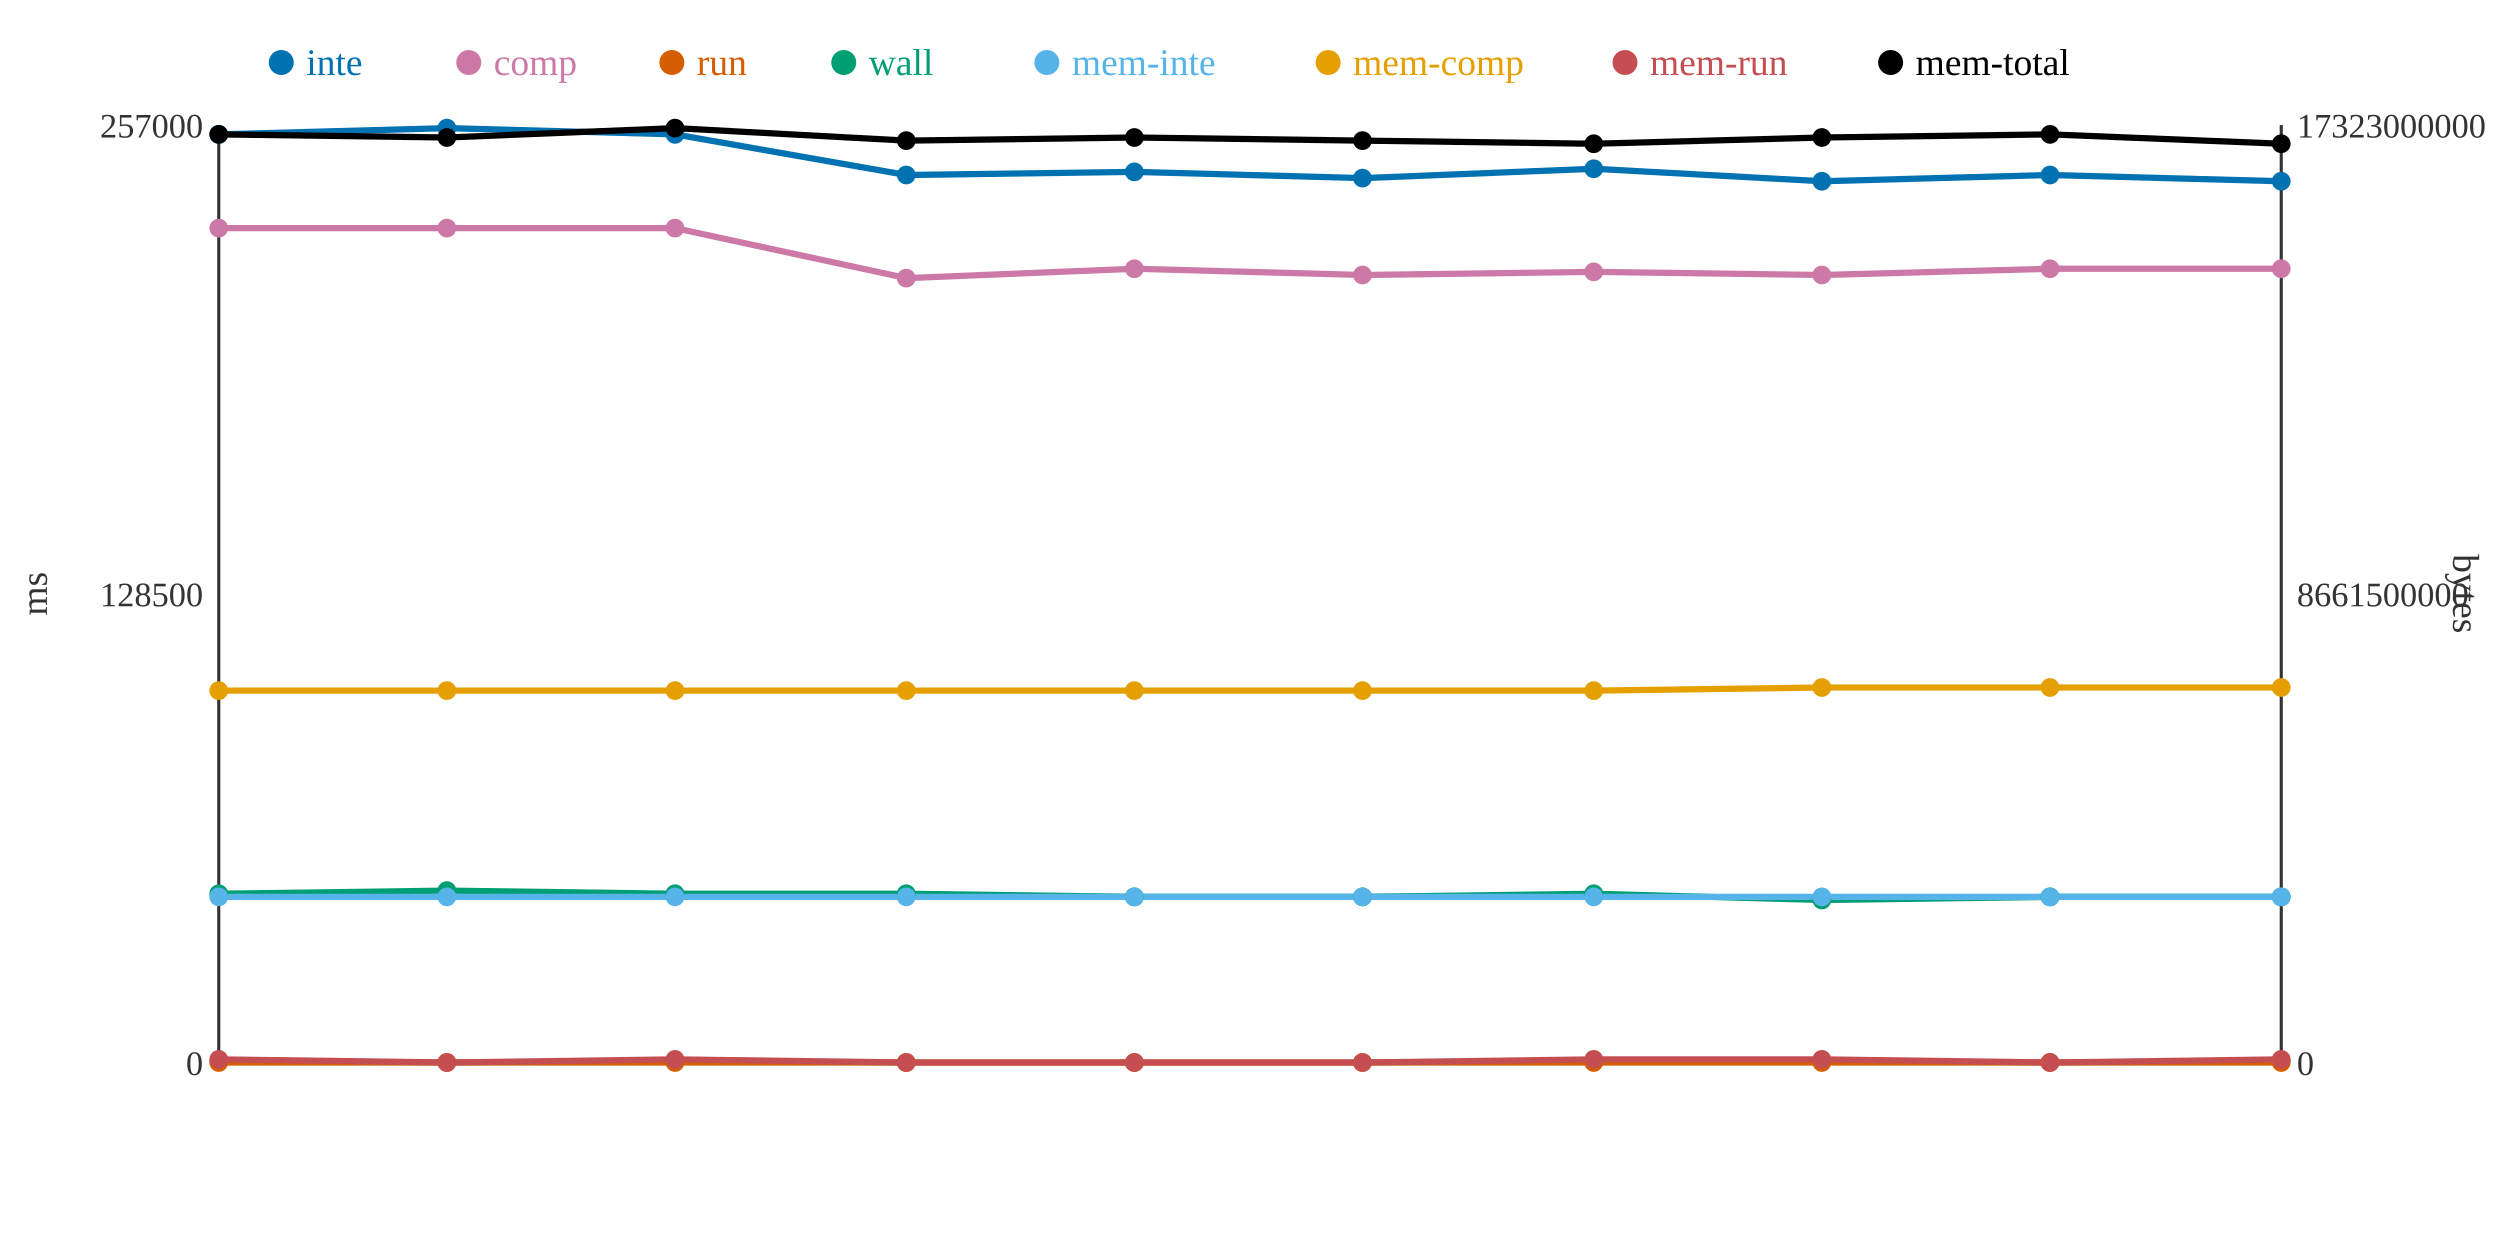
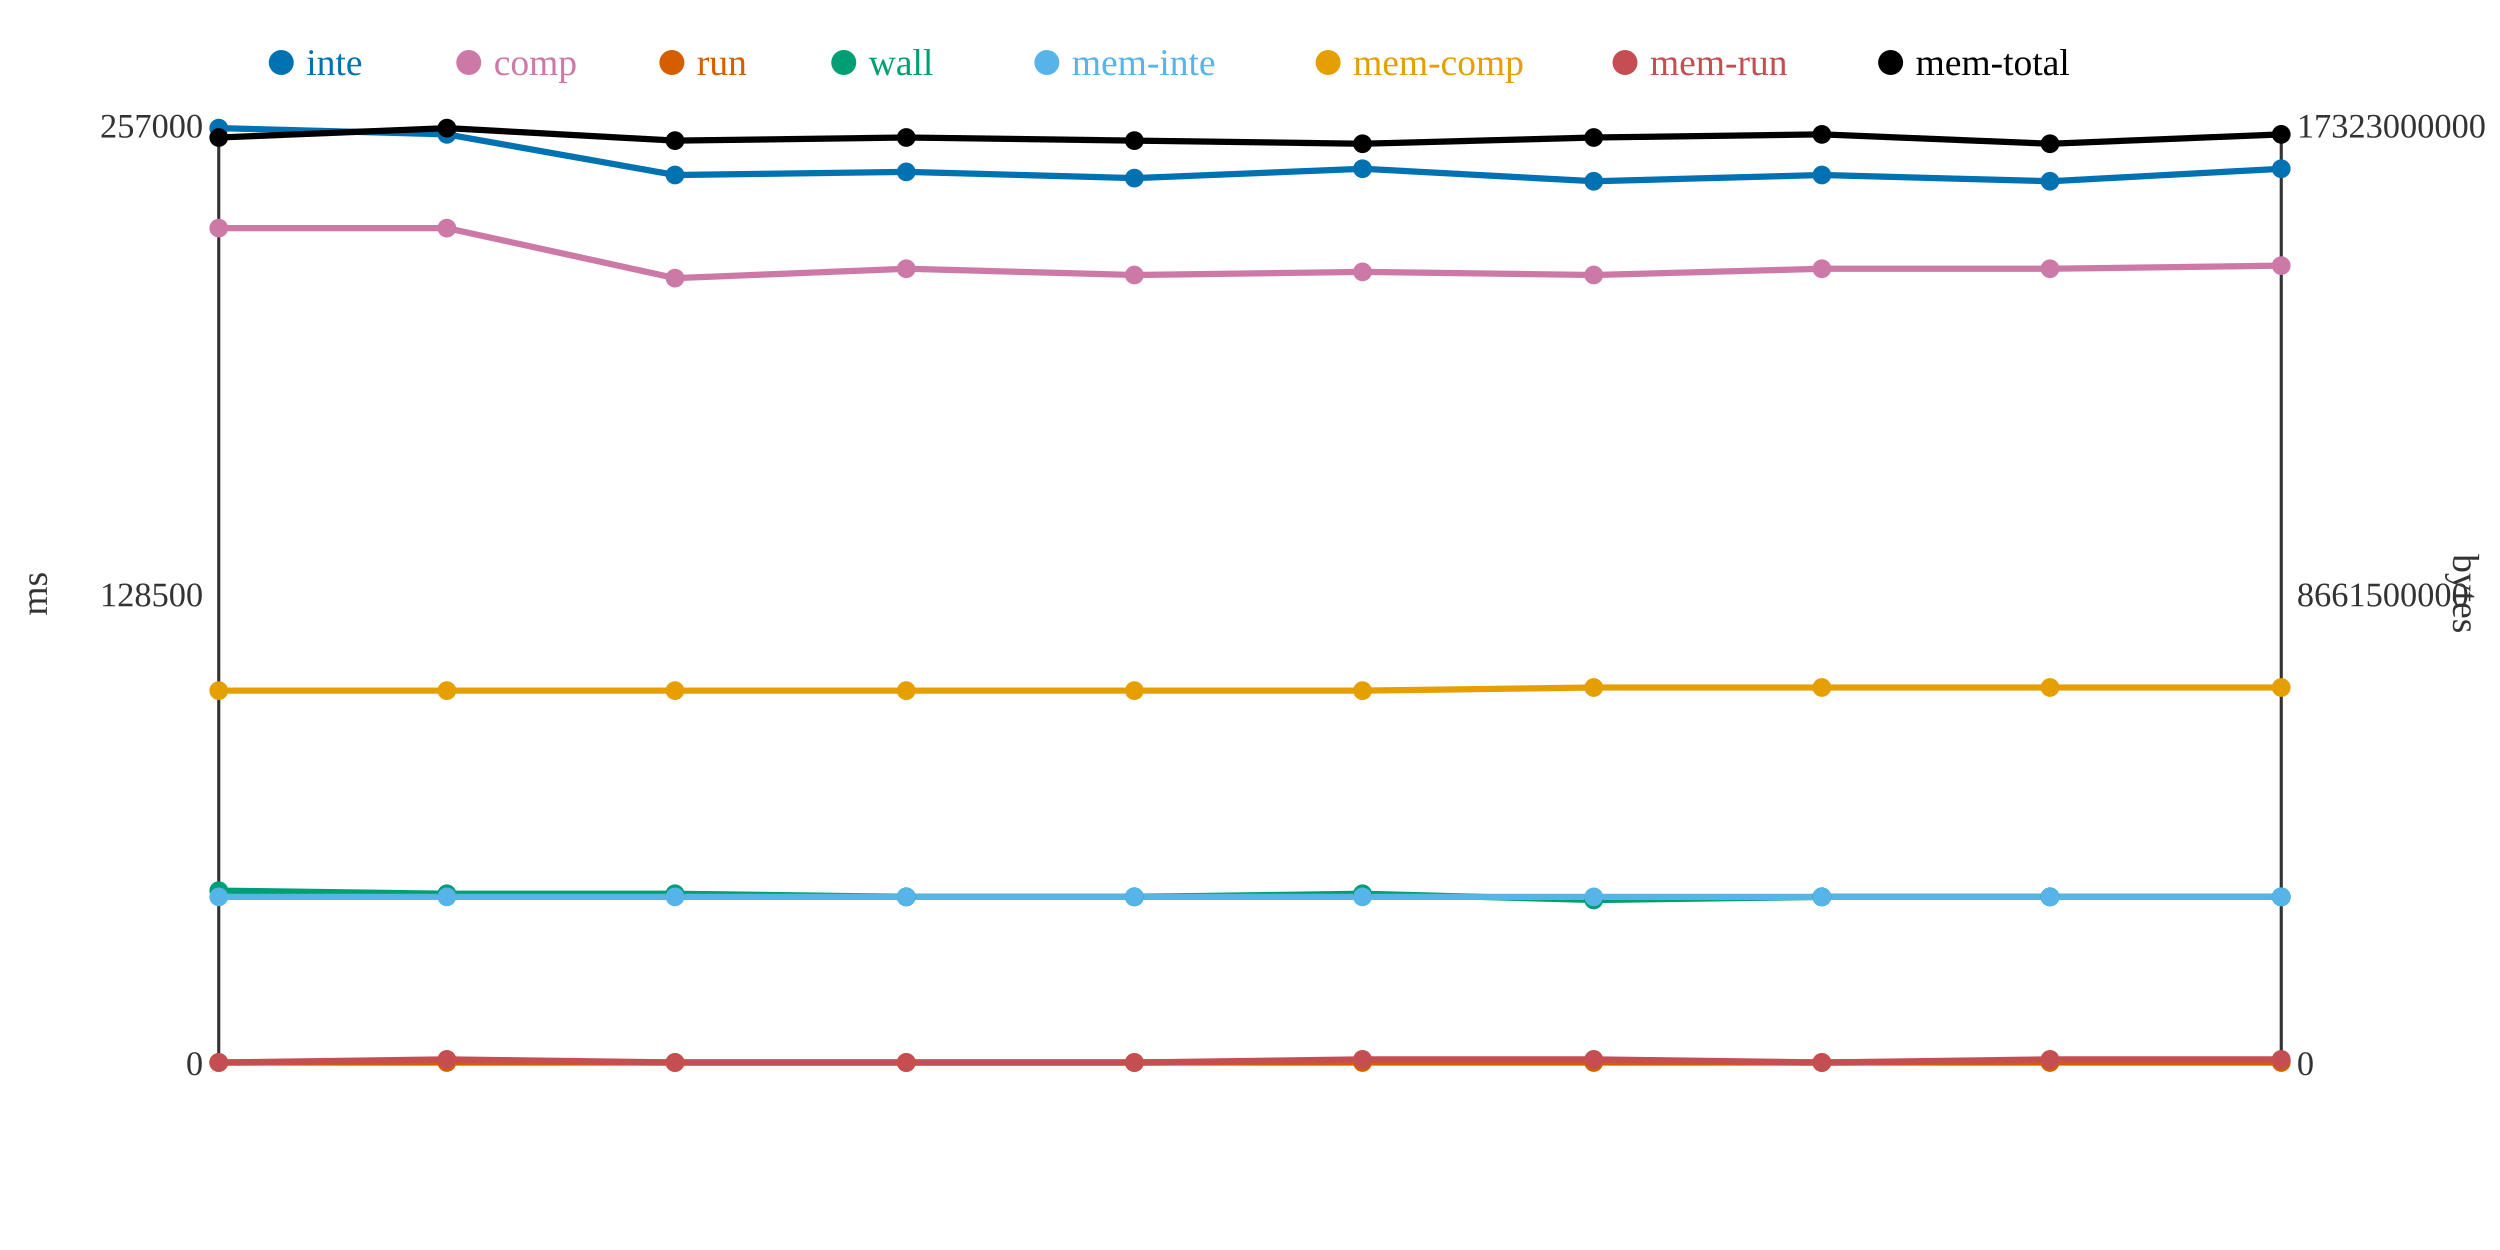
<svg xmlns="http://www.w3.org/2000/svg" width="800" height="400">
  <rect width="800" height="400" fill="white" />
  <line x1="70" y1="40" x2="70" y2="340" stroke="#333" stroke-width="1" />
  <line x1="70" y1="340" x2="730" y2="340" stroke="#333" stroke-width="1" />
  <line x1="730" y1="40" x2="730" y2="340" stroke="#333" stroke-width="1" />
  <text x="65" y="344" text-anchor="end" font-size="11" fill="#333">0</text>
  <text x="65" y="194" text-anchor="end" font-size="11" fill="#333">128500</text>
  <text x="65" y="44" text-anchor="end" font-size="11" fill="#333">257000</text>
  <text x="15" y="190" text-anchor="middle" font-size="12" fill="#333" transform="rotate(-90 15 190)">ms</text>
  <text x="735" y="344" text-anchor="start" font-size="11" fill="#333">0</text>
  <text x="735" y="194" text-anchor="start" font-size="11" fill="#333">8661500000</text>
  <text x="735" y="44" text-anchor="start" font-size="11" fill="#333">17323000000</text>
  <text x="785" y="190" text-anchor="middle" font-size="12" fill="#333" transform="rotate(90 785 190)">bytes</text>
-   <polyline points="70,43 143,41 216,43 290,56 363,55 436,57 510,54 583,58 656,56 730,58" fill="none" stroke="#0072B2" stroke-width="2" />
-   <polyline points="70,73 143,73 216,73 290,89 363,86 436,88 510,87 583,88 656,86 730,86" fill="none" stroke="#CC79A7" stroke-width="2" />
+   <polyline points="70,41 143,43 216,56 290,55 363,57 436,54 510,58 583,56 656,58 730,54" fill="none" stroke="#0072B2" stroke-width="2" />
+   <polyline points="70,73 143,73 216,89 290,86 363,88 436,87 510,88 583,86 656,86 730,85" fill="none" stroke="#CC79A7" stroke-width="2" />
  <polyline points="70,340 143,340 216,340 290,340 363,340 436,340 510,340 583,340 656,340 730,340" fill="none" stroke="#D55E00" stroke-width="2" />
-   <polyline points="70,286 143,285 216,286 290,286 363,287 436,287 510,286 583,288 656,287 730,287" fill="none" stroke="#009E73" stroke-width="2" />
+   <polyline points="70,285 143,286 216,286 290,287 363,287 436,286 510,288 583,287 656,287 730,287" fill="none" stroke="#009E73" stroke-width="2" />
  <polyline points="70,287 143,287 216,287 290,287 363,287 436,287 510,287 583,287 656,287 730,287" fill="none" stroke="#56B4E9" stroke-width="2" />
-   <polyline points="70,221 143,221 216,221 290,221 363,221 436,221 510,221 583,220 656,220 730,220" fill="none" stroke="#E69F00" stroke-width="2" />
-   <polyline points="70,339 143,340 216,339 290,340 363,340 436,340 510,339 583,339 656,340 730,339" fill="none" stroke="#C44E52" stroke-width="2" />
-   <polyline points="70,43 143,44 216,41 290,45 363,44 436,45 510,46 583,44 656,43 730,46" fill="none" stroke="#000000" stroke-width="2" />
-   <circle cx="70" cy="43" r="3" fill="#0072B2" />
+   <polyline points="70,221 143,221 216,221 290,221 363,221 436,221 510,220 583,220 656,220 730,220" fill="none" stroke="#E69F00" stroke-width="2" />
+   <polyline points="70,340 143,339 216,340 290,340 363,340 436,339 510,339 583,340 656,339 730,339" fill="none" stroke="#C44E52" stroke-width="2" />
+   <polyline points="70,44 143,41 216,45 290,44 363,45 436,46 510,44 583,43 656,46 730,43" fill="none" stroke="#000000" stroke-width="2" />
+   <circle cx="70" cy="41" r="3" fill="#0072B2" />
  <circle cx="70" cy="73" r="3" fill="#CC79A7" />
  <circle cx="70" cy="340" r="3" fill="#D55E00" />
-   <circle cx="70" cy="286" r="3" fill="#009E73" />
+   <circle cx="70" cy="285" r="3" fill="#009E73" />
  <circle cx="70" cy="287" r="3" fill="#56B4E9" />
  <circle cx="70" cy="221" r="3" fill="#E69F00" />
-   <circle cx="70" cy="339" r="3" fill="#C44E52" />
-   <circle cx="70" cy="43" r="3" fill="#000000" />
-   <circle cx="143" cy="41" r="3" fill="#0072B2" />
+   <circle cx="70" cy="340" r="3" fill="#C44E52" />
+   <circle cx="70" cy="44" r="3" fill="#000000" />
+   <circle cx="143" cy="43" r="3" fill="#0072B2" />
  <circle cx="143" cy="73" r="3" fill="#CC79A7" />
  <circle cx="143" cy="340" r="3" fill="#D55E00" />
-   <circle cx="143" cy="285" r="3" fill="#009E73" />
+   <circle cx="143" cy="286" r="3" fill="#009E73" />
  <circle cx="143" cy="287" r="3" fill="#56B4E9" />
  <circle cx="143" cy="221" r="3" fill="#E69F00" />
-   <circle cx="143" cy="340" r="3" fill="#C44E52" />
-   <circle cx="143" cy="44" r="3" fill="#000000" />
-   <circle cx="216" cy="43" r="3" fill="#0072B2" />
-   <circle cx="216" cy="73" r="3" fill="#CC79A7" />
+   <circle cx="143" cy="339" r="3" fill="#C44E52" />
+   <circle cx="143" cy="41" r="3" fill="#000000" />
+   <circle cx="216" cy="56" r="3" fill="#0072B2" />
+   <circle cx="216" cy="89" r="3" fill="#CC79A7" />
  <circle cx="216" cy="340" r="3" fill="#D55E00" />
  <circle cx="216" cy="286" r="3" fill="#009E73" />
  <circle cx="216" cy="287" r="3" fill="#56B4E9" />
  <circle cx="216" cy="221" r="3" fill="#E69F00" />
-   <circle cx="216" cy="339" r="3" fill="#C44E52" />
-   <circle cx="216" cy="41" r="3" fill="#000000" />
-   <circle cx="290" cy="56" r="3" fill="#0072B2" />
-   <circle cx="290" cy="89" r="3" fill="#CC79A7" />
+   <circle cx="216" cy="340" r="3" fill="#C44E52" />
+   <circle cx="216" cy="45" r="3" fill="#000000" />
+   <circle cx="290" cy="55" r="3" fill="#0072B2" />
+   <circle cx="290" cy="86" r="3" fill="#CC79A7" />
  <circle cx="290" cy="340" r="3" fill="#D55E00" />
-   <circle cx="290" cy="286" r="3" fill="#009E73" />
+   <circle cx="290" cy="287" r="3" fill="#009E73" />
  <circle cx="290" cy="287" r="3" fill="#56B4E9" />
  <circle cx="290" cy="221" r="3" fill="#E69F00" />
  <circle cx="290" cy="340" r="3" fill="#C44E52" />
-   <circle cx="290" cy="45" r="3" fill="#000000" />
-   <circle cx="363" cy="55" r="3" fill="#0072B2" />
-   <circle cx="363" cy="86" r="3" fill="#CC79A7" />
+   <circle cx="290" cy="44" r="3" fill="#000000" />
+   <circle cx="363" cy="57" r="3" fill="#0072B2" />
+   <circle cx="363" cy="88" r="3" fill="#CC79A7" />
  <circle cx="363" cy="340" r="3" fill="#D55E00" />
  <circle cx="363" cy="287" r="3" fill="#009E73" />
  <circle cx="363" cy="287" r="3" fill="#56B4E9" />
  <circle cx="363" cy="221" r="3" fill="#E69F00" />
  <circle cx="363" cy="340" r="3" fill="#C44E52" />
-   <circle cx="363" cy="44" r="3" fill="#000000" />
-   <circle cx="436" cy="57" r="3" fill="#0072B2" />
-   <circle cx="436" cy="88" r="3" fill="#CC79A7" />
+   <circle cx="363" cy="45" r="3" fill="#000000" />
+   <circle cx="436" cy="54" r="3" fill="#0072B2" />
+   <circle cx="436" cy="87" r="3" fill="#CC79A7" />
  <circle cx="436" cy="340" r="3" fill="#D55E00" />
-   <circle cx="436" cy="287" r="3" fill="#009E73" />
+   <circle cx="436" cy="286" r="3" fill="#009E73" />
  <circle cx="436" cy="287" r="3" fill="#56B4E9" />
  <circle cx="436" cy="221" r="3" fill="#E69F00" />
-   <circle cx="436" cy="340" r="3" fill="#C44E52" />
-   <circle cx="436" cy="45" r="3" fill="#000000" />
-   <circle cx="510" cy="54" r="3" fill="#0072B2" />
-   <circle cx="510" cy="87" r="3" fill="#CC79A7" />
+   <circle cx="436" cy="339" r="3" fill="#C44E52" />
+   <circle cx="436" cy="46" r="3" fill="#000000" />
+   <circle cx="510" cy="58" r="3" fill="#0072B2" />
+   <circle cx="510" cy="88" r="3" fill="#CC79A7" />
  <circle cx="510" cy="340" r="3" fill="#D55E00" />
-   <circle cx="510" cy="286" r="3" fill="#009E73" />
+   <circle cx="510" cy="288" r="3" fill="#009E73" />
  <circle cx="510" cy="287" r="3" fill="#56B4E9" />
-   <circle cx="510" cy="221" r="3" fill="#E69F00" />
+   <circle cx="510" cy="220" r="3" fill="#E69F00" />
  <circle cx="510" cy="339" r="3" fill="#C44E52" />
-   <circle cx="510" cy="46" r="3" fill="#000000" />
-   <circle cx="583" cy="58" r="3" fill="#0072B2" />
-   <circle cx="583" cy="88" r="3" fill="#CC79A7" />
+   <circle cx="510" cy="44" r="3" fill="#000000" />
+   <circle cx="583" cy="56" r="3" fill="#0072B2" />
+   <circle cx="583" cy="86" r="3" fill="#CC79A7" />
  <circle cx="583" cy="340" r="3" fill="#D55E00" />
-   <circle cx="583" cy="288" r="3" fill="#009E73" />
+   <circle cx="583" cy="287" r="3" fill="#009E73" />
  <circle cx="583" cy="287" r="3" fill="#56B4E9" />
  <circle cx="583" cy="220" r="3" fill="#E69F00" />
-   <circle cx="583" cy="339" r="3" fill="#C44E52" />
-   <circle cx="583" cy="44" r="3" fill="#000000" />
-   <circle cx="656" cy="56" r="3" fill="#0072B2" />
+   <circle cx="583" cy="340" r="3" fill="#C44E52" />
+   <circle cx="583" cy="43" r="3" fill="#000000" />
+   <circle cx="656" cy="58" r="3" fill="#0072B2" />
  <circle cx="656" cy="86" r="3" fill="#CC79A7" />
  <circle cx="656" cy="340" r="3" fill="#D55E00" />
  <circle cx="656" cy="287" r="3" fill="#009E73" />
  <circle cx="656" cy="287" r="3" fill="#56B4E9" />
  <circle cx="656" cy="220" r="3" fill="#E69F00" />
-   <circle cx="656" cy="340" r="3" fill="#C44E52" />
-   <circle cx="656" cy="43" r="3" fill="#000000" />
-   <circle cx="730" cy="58" r="3" fill="#0072B2" />
-   <circle cx="730" cy="86" r="3" fill="#CC79A7" />
+   <circle cx="656" cy="339" r="3" fill="#C44E52" />
+   <circle cx="656" cy="46" r="3" fill="#000000" />
+   <circle cx="730" cy="54" r="3" fill="#0072B2" />
+   <circle cx="730" cy="85" r="3" fill="#CC79A7" />
  <circle cx="730" cy="340" r="3" fill="#D55E00" />
  <circle cx="730" cy="287" r="3" fill="#009E73" />
  <circle cx="730" cy="287" r="3" fill="#56B4E9" />
  <circle cx="730" cy="220" r="3" fill="#E69F00" />
  <circle cx="730" cy="339" r="3" fill="#C44E52" />
-   <circle cx="730" cy="46" r="3" fill="#000000" />
+   <circle cx="730" cy="43" r="3" fill="#000000" />
  <circle cx="90" cy="20" r="4" fill="#0072B2" />
  <text x="98" y="24" text-anchor="start" font-size="12" fill="#0072B2">inte</text>
  <circle cx="150" cy="20" r="4" fill="#CC79A7" />
  <text x="158" y="24" text-anchor="start" font-size="12" fill="#CC79A7">comp</text>
  <circle cx="215" cy="20" r="4" fill="#D55E00" />
  <text x="223" y="24" text-anchor="start" font-size="12" fill="#D55E00">run</text>
  <circle cx="270" cy="20" r="4" fill="#009E73" />
  <text x="278" y="24" text-anchor="start" font-size="12" fill="#009E73">wall</text>
  <circle cx="335" cy="20" r="4" fill="#56B4E9" />
  <text x="343" y="24" text-anchor="start" font-size="12" fill="#56B4E9">mem-inte</text>
  <circle cx="425" cy="20" r="4" fill="#E69F00" />
  <text x="433" y="24" text-anchor="start" font-size="12" fill="#E69F00">mem-comp</text>
  <circle cx="520" cy="20" r="4" fill="#C44E52" />
  <text x="528" y="24" text-anchor="start" font-size="12" fill="#C44E52">mem-run</text>
  <circle cx="605" cy="20" r="4" fill="#000000" />
  <text x="613" y="24" text-anchor="start" font-size="12" fill="#000000">mem-total</text>
</svg>
